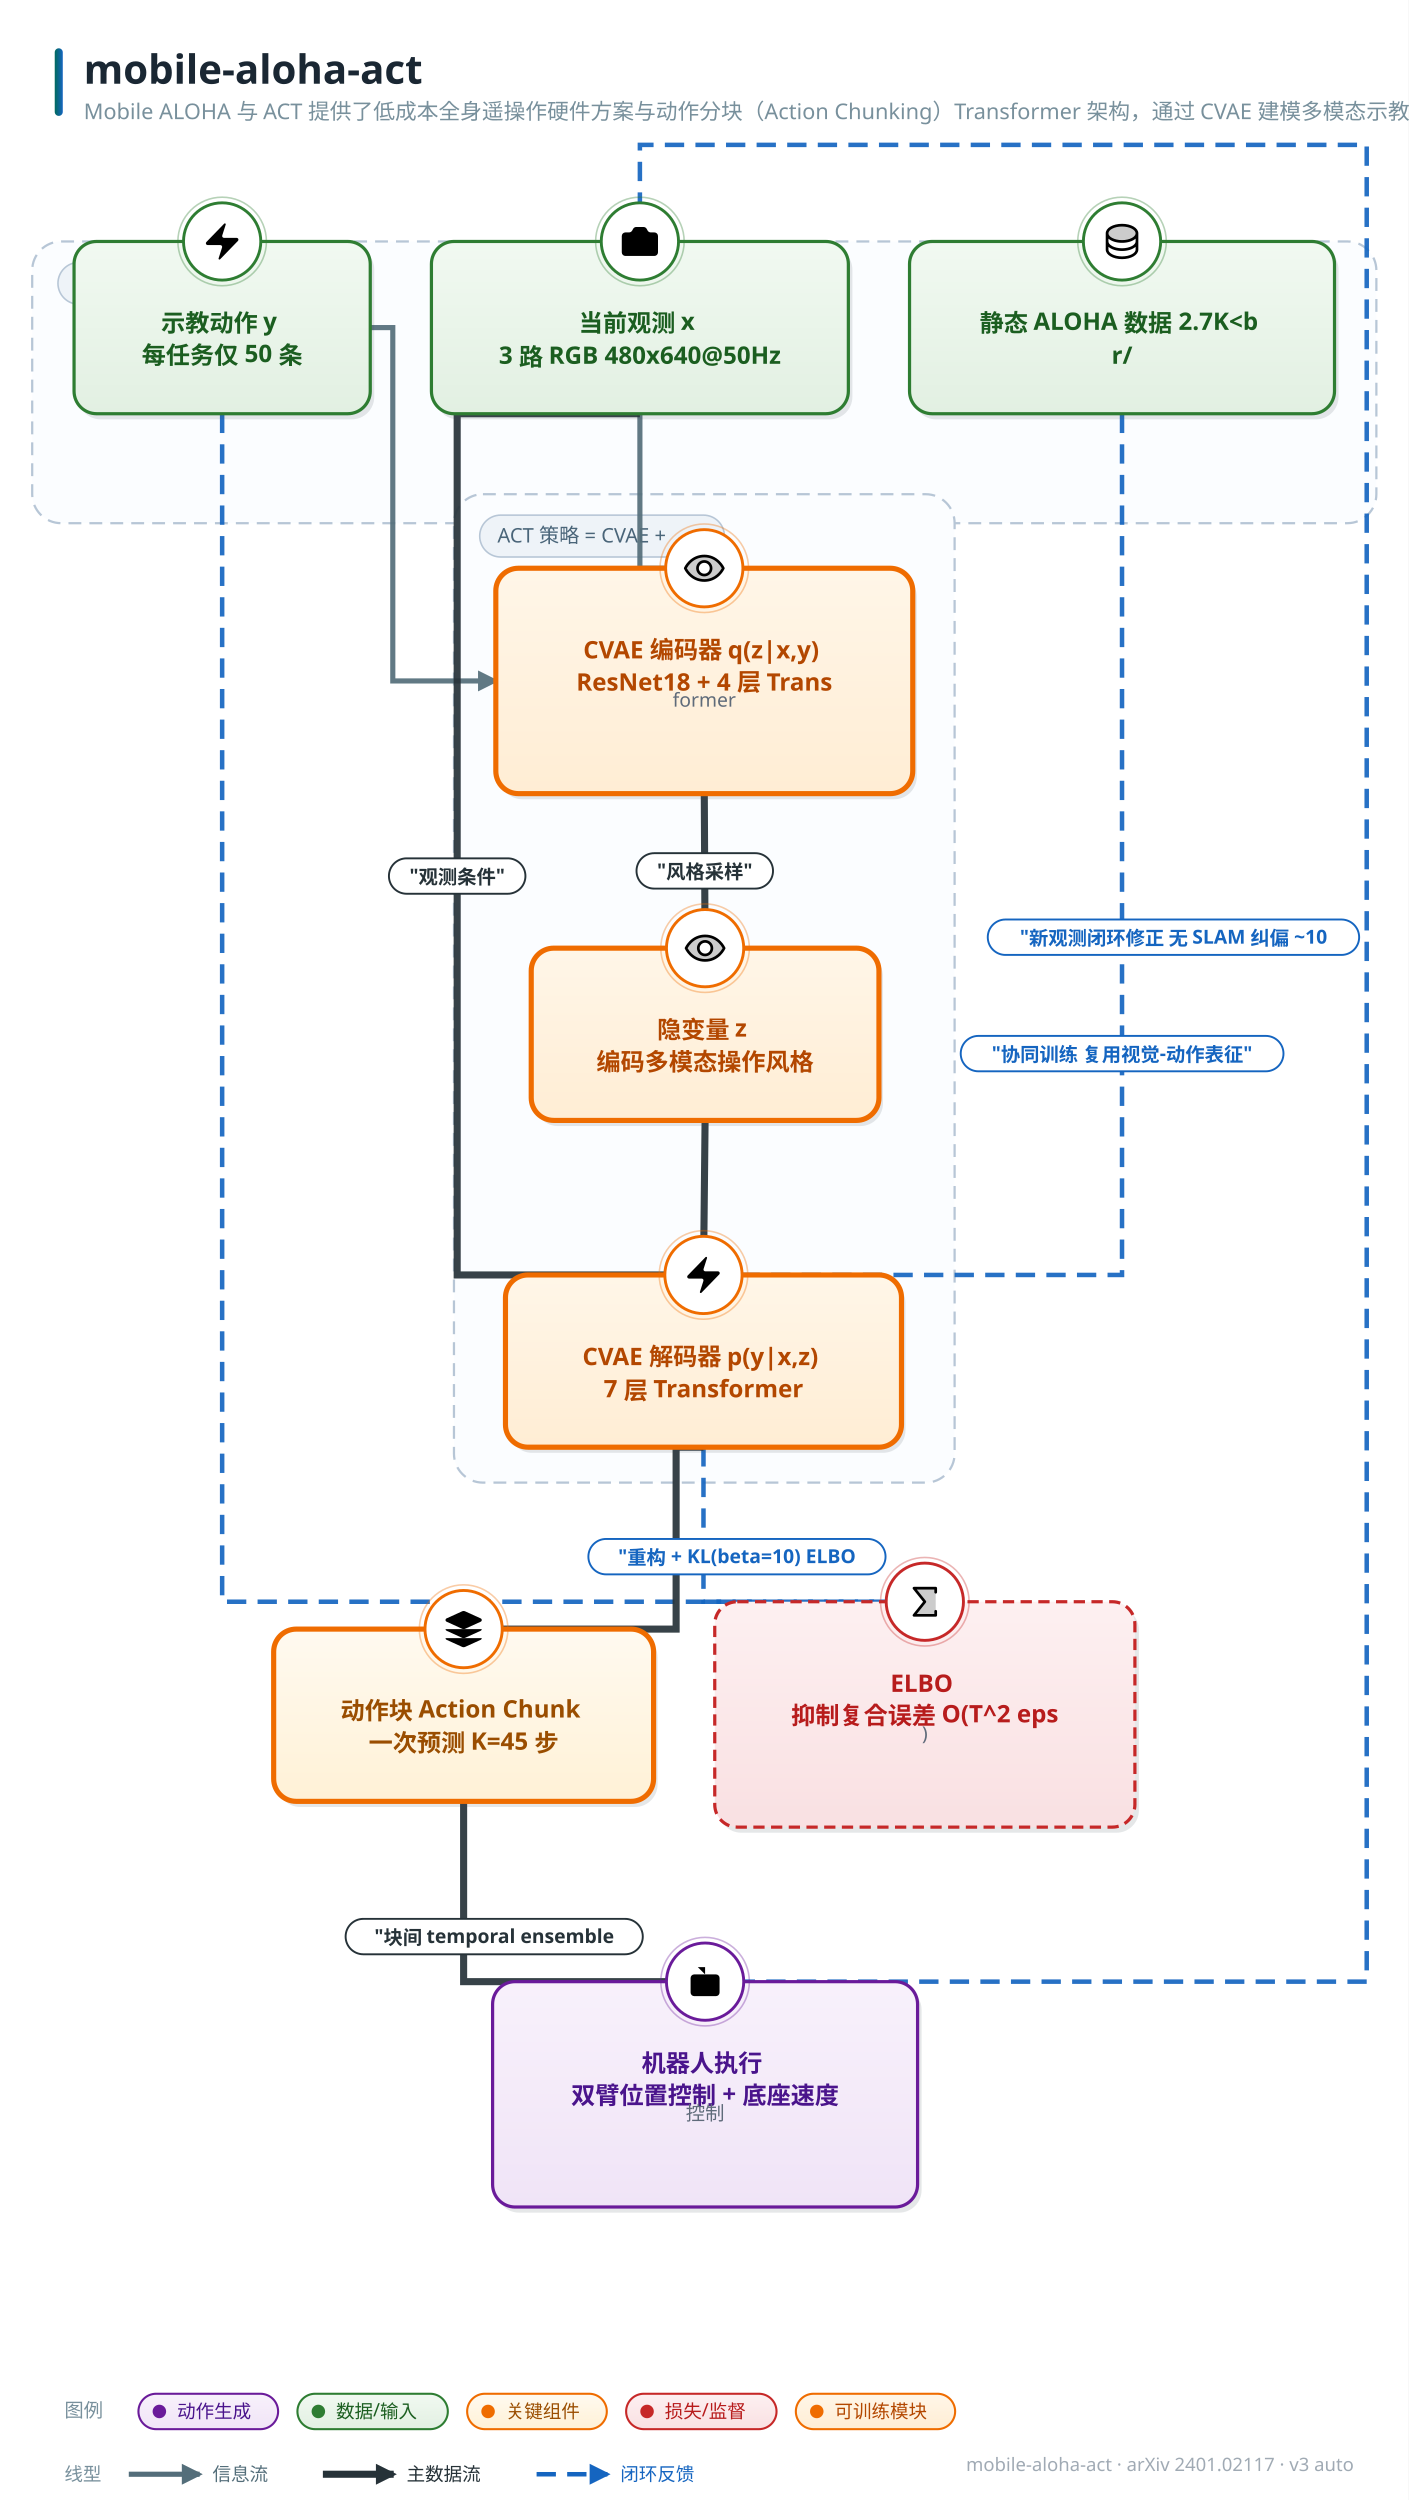
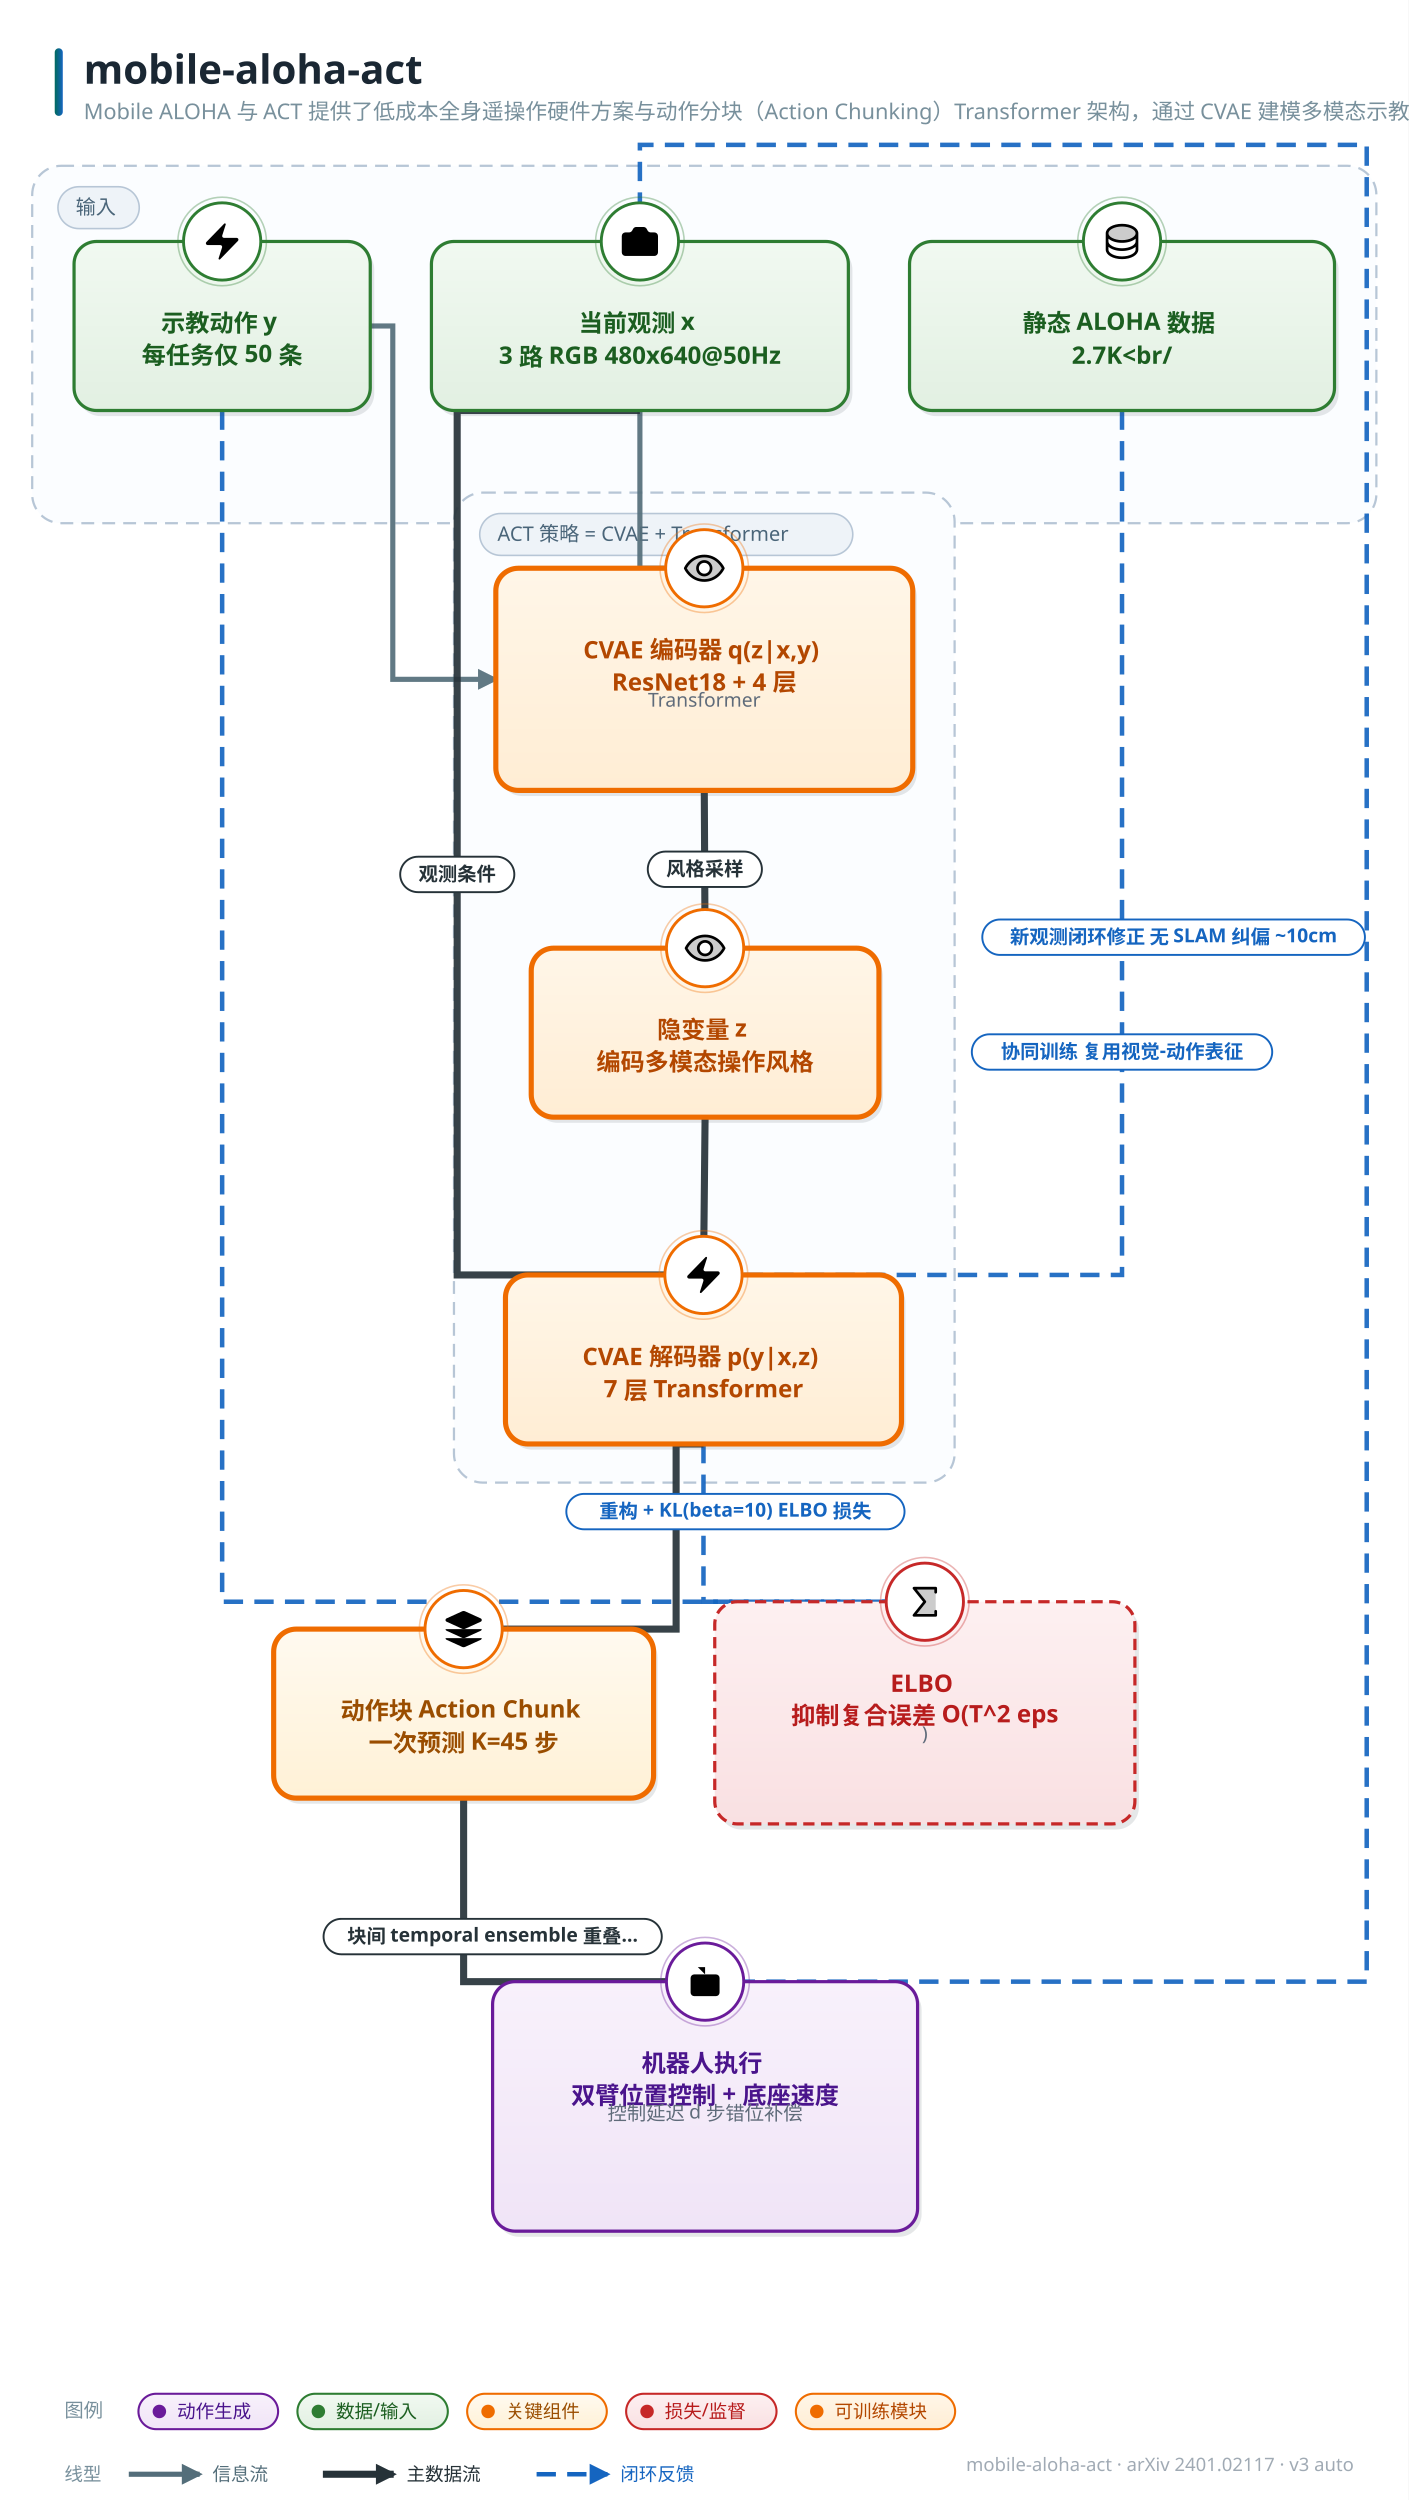
<svg xmlns="http://www.w3.org/2000/svg" width="875" height="1553" viewBox="0 0 875 1553" font-family="'PingFang SC','Hiragino Sans GB','Microsoft YaHei','Segoe UI',sans-serif">
  <style>text{font-family:'PingFang SC','Hiragino Sans GB','Microsoft YaHei','Segoe UI',sans-serif;} .lbl{font-weight:700;}</style>
  <defs>
    <linearGradient id="g-data" x1="0" y1="0" x2="0" y2="1">
      <stop offset="0" stop-color="#f1f9f1" />
      <stop offset="1" stop-color="#e2f0e2" />
    </linearGradient>
    <linearGradient id="g-frozen" x1="0" y1="0" x2="0" y2="1">
      <stop offset="0" stop-color="#f0f7fe" />
      <stop offset="1" stop-color="#dcecfb" />
    </linearGradient>
    <linearGradient id="g-train" x1="0" y1="0" x2="0" y2="1">
      <stop offset="0" stop-color="#fff6e8" />
      <stop offset="1" stop-color="#ffedd4" />
    </linearGradient>
    <linearGradient id="g-loss" x1="0" y1="0" x2="0" y2="1">
      <stop offset="0" stop-color="#fdf0f1" />
      <stop offset="1" stop-color="#f9e0e2" />
    </linearGradient>
    <linearGradient id="g-act" x1="0" y1="0" x2="0" y2="1">
      <stop offset="0" stop-color="#f8f1fb" />
      <stop offset="1" stop-color="#f0e4f7" />
    </linearGradient>
    <linearGradient id="g-loop" x1="0" y1="0" x2="0" y2="1">
      <stop offset="0" stop-color="#f2f5f7" />
      <stop offset="1" stop-color="#e6ebee" />
    </linearGradient>
    <linearGradient id="g-env" x1="0" y1="0" x2="0" y2="1">
      <stop offset="0" stop-color="#eef8f6" />
      <stop offset="1" stop-color="#dcf0ec" />
    </linearGradient>
    <linearGradient id="g-mem" x1="0" y1="0" x2="0" y2="1">
      <stop offset="0" stop-color="#fffef0" />
      <stop offset="1" stop-color="#fdf6d8" />
    </linearGradient>
    <linearGradient id="g-reward" x1="0" y1="0" x2="0" y2="1">
      <stop offset="0" stop-color="#fdf2f7" />
      <stop offset="1" stop-color="#f9e2ed" />
    </linearGradient>
    <linearGradient id="g-key" x1="0" y1="0" x2="0" y2="1">
      <stop offset="0" stop-color="#fffaf0" />
      <stop offset="1" stop-color="#fff1d6" />
    </linearGradient>
    <linearGradient id="g-title" x1="0" y1="0" x2="1" y2="0">
      <stop offset="0" stop-color="#00695c" />
      <stop offset="1" stop-color="#1565c0" />
    </linearGradient>
    <marker id="arr-main" viewBox="0 0 10 10" refX="8.5" refY="5" markerWidth="13" markerHeight="13" markerUnits="userSpaceOnUse" orient="auto-start-reverse">
      <path d="M0 0 L10 5 L0 10 z" fill="#546e7a" />
    </marker>
    <marker id="arr-thick" viewBox="0 0 10 10" refX="8.5" refY="5" markerWidth="13" markerHeight="13" markerUnits="userSpaceOnUse" orient="auto-start-reverse">
      <path d="M0 0 L10 5 L0 10 z" fill="#263238" />
    </marker>
    <marker id="arr-thin" viewBox="0 0 10 10" refX="8.5" refY="5" markerWidth="13" markerHeight="13" markerUnits="userSpaceOnUse" orient="auto-start-reverse">
      <path d="M0 0 L10 5 L0 10 z" fill="#9fb0bb" />
    </marker>
    <marker id="arr-fb" viewBox="0 0 10 10" refX="8.5" refY="5" markerWidth="13" markerHeight="13" markerUnits="userSpaceOnUse" orient="auto-start-reverse">
      <path d="M0 0 L10 5 L0 10 z" fill="#1565c0" />
    </marker>
    <marker id="arr-loss" viewBox="0 0 10 10" refX="8.5" refY="5" markerWidth="13" markerHeight="13" markerUnits="userSpaceOnUse" orient="auto-start-reverse">
      <path d="M0 0 L10 5 L0 10 z" fill="#c62828" />
    </marker>
  </defs>
  <rect width="875" height="1553" fill="#ffffff" />
  <rect x="34" y="30" width="5" height="42" rx="2.5" fill="url(#g-title)" />
  <text x="52" y="52" font-size="25" font-weight="800" fill="#1a2733">mobile-aloha-act</text>
  <text x="52" y="74" font-size="13.5" fill="#78909c">Mobile ALOHA 与 ACT 提供了低成本全身遥操作硬件方案与动作分块（Action Chunking）Transformer 架构，通过 CVAE 建模多模态示教分布</text>
  <text x="841" y="1535" font-size="11.5" fill="#a0aab4" text-anchor="end">mobile-aloha-act · arXiv 2401.02117 · v3 auto</text>
-   <rect x="20" y="150" width="835" height="175" rx="18" fill="#fbfdff" stroke="#b7c6d6" stroke-width="1.4" stroke-dasharray="8 5" />
-   <rect x="36" y="163" width="50.5" height="26" rx="13" fill="#eef3f8" stroke="#b7c6d6" />
-   <text x="47" y="180" font-size="12.5" fill="#4a6579">输入</text>
-   <rect x="282" y="307" width="311" height="614" rx="18" fill="#fbfdff" stroke="#b7c6d6" stroke-width="1.4" stroke-dasharray="8 5" />
-   <rect x="298" y="320" width="152.0" height="26" rx="13" fill="#eef3f8" stroke="#b7c6d6" />
-   <text x="309" y="337" font-size="12.5" fill="#4a6579">ACT 策略 = CVAE + </text>
-   <path d="M 397.5 257.0 L 397.5 353.0 L 437.5 353.0" fill="none" stroke="#546e7a" stroke-width="3.2" marker-end="url(#arr-main)" opacity="0.92" />
-   <path d="M 230.0 203.5 L 244.0 203.5 L 244.0 423.0 L 308.0 423.0" fill="none" stroke="#546e7a" stroke-width="3.2" marker-end="url(#arr-main)" opacity="0.92" />
-   <path d="M 437.5 493.0 L 438.0 589.0" fill="none" stroke="#263238" stroke-width="4.4" marker-end="url(#arr-thick)" opacity="0.92" />
-   <path d="M 438.0 696.0 L 437.0 792.0" fill="none" stroke="#263238" stroke-width="4.4" marker-end="url(#arr-thick)" opacity="0.92" />
-   <path d="M 397.5 257.0 L 284.0 257.0 L 284.0 792.0 L 437.0 792.0" fill="none" stroke="#263238" stroke-width="4.4" marker-end="url(#arr-thick)" opacity="0.92" />
-   <path d="M 697.0 257.0 L 697.0 792.0 L 437.0 792.0" fill="none" stroke="#1565c0" stroke-width="2.8" stroke-dasharray="12 7" marker-end="url(#arr-fb)" opacity="0.92" />
-   <path d="M 437.0 899.0 L 437.0 995.0 L 574.5 995.0" fill="none" stroke="#1565c0" stroke-width="2.8" stroke-dasharray="12 7" marker-end="url(#arr-fb)" opacity="0.92" />
-   <path d="M 138.0 257.0 L 138.0 995.0 L 574.5 995.0" fill="none" stroke="#1565c0" stroke-width="2.8" stroke-dasharray="12 7" marker-end="url(#arr-fb)" opacity="0.92" />
-   <path d="M 437.0 899.0 L 420.0 899.0 L 420.0 1012.0 L 288.0 1012.0" fill="none" stroke="#263238" stroke-width="4.4" marker-end="url(#arr-thick)" opacity="0.92" />
-   <path d="M 288.0 1119.0 L 288.0 1231.0 L 438.0 1231.0" fill="none" stroke="#263238" stroke-width="4.4" marker-end="url(#arr-thick)" opacity="0.92" />
+   <rect x="20" y="103" width="835" height="222" rx="18" fill="#fbfdff" stroke="#b7c6d6" stroke-width="1.4" stroke-dasharray="8 5" />
+   <rect x="36" y="116" width="50.5" height="26" rx="13" fill="#eef3f8" stroke="#b7c6d6" />
+   <text x="47" y="133" font-size="12.5" fill="#4a6579">输入</text>
+   <rect x="282" y="306" width="311" height="615" rx="18" fill="#fbfdff" stroke="#b7c6d6" stroke-width="1.4" stroke-dasharray="8 5" />
+   <rect x="298" y="319" width="231.75" height="26" rx="13" fill="#eef3f8" stroke="#b7c6d6" />
+   <text x="309" y="336" font-size="12.5" fill="#4a6579">ACT 策略 = CVAE + Transformer</text>
+   <path d="M 397.5 255.0 L 397.5 353.0 L 437.5 353.0" fill="none" stroke="#546e7a" stroke-width="3.2" marker-end="url(#arr-main)" opacity="0.92" />
+   <path d="M 230.0 202.5 L 244.0 202.5 L 244.0 422.0 L 308.0 422.0" fill="none" stroke="#546e7a" stroke-width="3.2" marker-end="url(#arr-main)" opacity="0.92" />
+   <path d="M 437.5 491.0 L 438.0 589.0" fill="none" stroke="#263238" stroke-width="4.4" marker-end="url(#arr-thick)" opacity="0.92" />
+   <path d="M 438.0 694.0 L 437.0 792.0" fill="none" stroke="#263238" stroke-width="4.4" marker-end="url(#arr-thick)" opacity="0.92" />
+   <path d="M 397.5 255.0 L 284.0 255.0 L 284.0 792.0 L 437.0 792.0" fill="none" stroke="#263238" stroke-width="4.4" marker-end="url(#arr-thick)" opacity="0.92" />
+   <path d="M 697.0 255.0 L 697.0 792.0 L 437.0 792.0" fill="none" stroke="#1565c0" stroke-width="2.8" stroke-dasharray="12 7" marker-end="url(#arr-fb)" opacity="0.92" />
+   <path d="M 437.0 897.0 L 437.0 995.0 L 574.5 995.0" fill="none" stroke="#1565c0" stroke-width="2.8" stroke-dasharray="12 7" marker-end="url(#arr-fb)" opacity="0.92" />
+   <path d="M 138.0 255.0 L 138.0 995.0 L 574.5 995.0" fill="none" stroke="#1565c0" stroke-width="2.8" stroke-dasharray="12 7" marker-end="url(#arr-fb)" opacity="0.92" />
+   <path d="M 437.0 897.0 L 420.0 897.0 L 420.0 1012.0 L 288.0 1012.0" fill="none" stroke="#263238" stroke-width="4.4" marker-end="url(#arr-thick)" opacity="0.92" />
+   <path d="M 288.0 1117.0 L 288.0 1231.0 L 438.0 1231.0" fill="none" stroke="#263238" stroke-width="4.4" marker-end="url(#arr-thick)" opacity="0.92" />
  <path d="M 438.0 1231.0 L 849.0 1231.0 L 849.0 90.0 L 397.5 90.0 L 397.5 150.0" fill="none" stroke="#1565c0" stroke-width="2.8" stroke-dasharray="12 7" marker-end="url(#arr-fb)" opacity="0.92" />
-   <rect x="270.5" y="153.5" width="259" height="107" rx="14" fill="#37474f" opacity="0.13" />
-   <rect x="268" y="150" width="259" height="107" rx="14" fill="url(#g-data)" stroke="#2e7d32" stroke-width="2.0" />
+   <rect x="270.5" y="153.5" width="259" height="105" rx="14" fill="#37474f" opacity="0.13" />
+   <rect x="268" y="150" width="259" height="105" rx="14" fill="url(#g-data)" stroke="#2e7d32" stroke-width="2.0" />
  <circle cx="397.5" cy="150" r="24" fill="#ffffff" stroke="#2e7d32" stroke-width="1.8" />
  <circle cx="397.5" cy="150" r="27.5" fill="none" stroke="#2e7d32" stroke-width="1" opacity="0.35" />
  <g transform="translate(384.0,136.5) scale(1.125)">
    <path d="M13.997 4a2 2 0 0 1 1.76 1.05l.486.9A2 2 0 0 0 18.003 7H20a2 2 0 0 1 2 2v9a2 2 0 0 1-2 2H4a2 2 0 0 1-2-2V9a2 2 0 0 1 2-2h1.997a2 2 0 0 0 1.759-1.048l.489-.904A2 2 0 0 1 10.004 4z" />
    <circle cx="12" cy="13" r="3" />
  </g>
  <text x="397.5" y="206" font-size="15" class="lbl" fill="#1b5e20" text-anchor="middle">
    <tspan x="397.5" dy="0">当前观测 x</tspan>
    <tspan x="397.5" dy="20">3 路 RGB 480x640@50Hz</tspan>
  </text>
-   <rect x="48.5" y="153.5" width="184" height="107" rx="14" fill="#37474f" opacity="0.13" />
-   <rect x="46" y="150" width="184" height="107" rx="14" fill="url(#g-data)" stroke="#2e7d32" stroke-width="2.0" />
+   <rect x="48.5" y="153.5" width="184" height="105" rx="14" fill="#37474f" opacity="0.13" />
+   <rect x="46" y="150" width="184" height="105" rx="14" fill="url(#g-data)" stroke="#2e7d32" stroke-width="2.0" />
  <circle cx="138.0" cy="150" r="24" fill="#ffffff" stroke="#2e7d32" stroke-width="1.8" />
  <circle cx="138.0" cy="150" r="27.5" fill="none" stroke="#2e7d32" stroke-width="1" opacity="0.35" />
  <g transform="translate(124.5,136.5) scale(1.125)">
    <path d="M4 14a1 1 0 0 1-.78-1.63l9.9-10.2a.5.5 0 0 1 .86.46l-1.92 6.02A1 1 0 0 0 13 10h7a1 1 0 0 1 .78 1.63l-9.9 10.2a.5.5 0 0 1-.86-.46l1.92-6.02A1 1 0 0 0 11 14z" />
  </g>
  <text x="138.0" y="206" font-size="15" class="lbl" fill="#1b5e20" text-anchor="middle">
    <tspan x="138.0" dy="0">示教动作 y</tspan>
    <tspan x="138.0" dy="20">每任务仅 50 条</tspan>
  </text>
-   <rect x="567.5" y="153.5" width="264" height="107" rx="14" fill="#37474f" opacity="0.13" />
-   <rect x="565" y="150" width="264" height="107" rx="14" fill="url(#g-data)" stroke="#2e7d32" stroke-width="2.0" />
+   <rect x="567.5" y="153.5" width="264" height="105" rx="14" fill="#37474f" opacity="0.13" />
+   <rect x="565" y="150" width="264" height="105" rx="14" fill="url(#g-data)" stroke="#2e7d32" stroke-width="2.0" />
  <circle cx="697.0" cy="150" r="24" fill="#ffffff" stroke="#2e7d32" stroke-width="1.8" />
  <circle cx="697.0" cy="150" r="27.5" fill="none" stroke="#2e7d32" stroke-width="1" opacity="0.35" />
  <g transform="translate(683.5,136.5) scale(0.1055)">
    <path d="M216,80c0,26.51-39.4,48-88,48S40,106.51,40,80s39.4-48,88-48S216,53.49,216,80Z" opacity="0.2" />
    <path d="M128,24C74.17,24,32,48.6,32,80v96c0,31.4,42.17,56,96,56s96-24.6,96-56V80C224,48.6,181.83,24,128,24Zm80,104c0,9.62-7.88,19.43-21.61,26.92C170.93,163.35,150.19,168,128,168s-42.93-4.65-58.39-13.08C55.88,147.43,48,137.62,48,128V111.36c17.06,15,46.23,24.64,80,24.64s62.94-9.68,80-24.64ZM69.61,53.08C85.07,44.65,105.81,40,128,40s42.93,4.65,58.39,13.08C200.12,60.57,208,70.38,208,80s-7.88,19.43-21.61,26.92C170.93,115.35,150.19,120,128,120s-42.93-4.65-58.39-13.08C55.88,99.43,48,89.62,48,80S55.88,60.57,69.61,53.08ZM186.39,202.92C170.93,211.35,150.19,216,128,216s-42.93-4.65-58.39-13.08C55.88,195.43,48,185.62,48,176V159.36c17.06,15,46.23,24.64,80,24.64s62.94-9.68,80-24.64V176C208,185.62,200.12,195.43,186.39,202.92Z" />
  </g>
  <text x="697.0" y="206" font-size="15" class="lbl" fill="#1b5e20" text-anchor="middle">
-     <tspan x="697.0" dy="0">静态 ALOHA 数据 2.7K&lt;b</tspan>
-     <tspan x="697.0" dy="20">r/</tspan>
-   </text>
-   <rect x="310.5" y="356.5" width="259" height="140" rx="14" fill="#37474f" opacity="0.13" />
-   <rect x="308" y="353" width="259" height="140" rx="14" fill="url(#g-train)" stroke="#ef6c00" stroke-width="3.2" />
+     <tspan x="697.0" dy="0">静态 ALOHA 数据</tspan>
+     <tspan x="697.0" dy="20">2.7K&lt;br/</tspan>
+   </text>
+   <rect x="310.5" y="356.5" width="259" height="138" rx="14" fill="#37474f" opacity="0.13" />
+   <rect x="308" y="353" width="259" height="138" rx="14" fill="url(#g-train)" stroke="#ef6c00" stroke-width="3.2" />
  <circle cx="437.5" cy="353" r="24" fill="#ffffff" stroke="#ef6c00" stroke-width="1.8" />
  <circle cx="437.5" cy="353" r="27.5" fill="none" stroke="#ef6c00" stroke-width="1" opacity="0.35" />
  <g transform="translate(424.0,339.5) scale(0.1055)">
    <path d="M128,56C48,56,16,128,16,128s32,72,112,72,112-72,112-72S208,56,128,56Zm0,112a40,40,0,1,1,40-40A40,40,0,0,1,128,168Z" opacity="0.2" />
    <path d="M247.31,124.76c-.35-.79-8.82-19.58-27.65-38.41C194.57,61.26,162.88,48,128,48S61.43,61.26,36.34,86.35C17.51,105.18,9,124,8.69,124.76a8,8,0,0,0,0,6.5c.35.79,8.82,19.57,27.65,38.4C61.43,194.74,93.12,208,128,208s66.57-13.26,91.66-38.34c18.83-18.83,27.3-37.61,27.65-38.4A8,8,0,0,0,247.31,124.76ZM128,192c-30.78,0-57.67-11.19-79.93-33.25A133.47,133.47,0,0,1,25,128,133.33,133.33,0,0,1,48.07,97.25C70.33,75.19,97.22,64,128,64s57.67,11.19,79.93,33.25A133.46,133.46,0,0,1,231.05,128C223.84,141.46,192.43,192,128,192Zm0-112a48,48,0,1,0,48,48A48.05,48.05,0,0,0,128,80Zm0,80a32,32,0,1,1,32-32A32,32,0,0,1,128,160Z" />
  </g>
  <text x="437.5" y="409" font-size="15" class="lbl" fill="#b34700" text-anchor="middle">
    <tspan x="437.5" dy="0">CVAE 编码器 q(z|x,y)</tspan>
-     <tspan x="437.5" dy="20">ResNet18 + 4 层 Trans</tspan>
-   </text>
-   <text x="437.5" y="439" font-size="12" fill="#5f6b7a" text-anchor="middle">former</text>
-   <rect x="332.5" y="592.5" width="216" height="107" rx="14" fill="#37474f" opacity="0.13" />
-   <rect x="330" y="589" width="216" height="107" rx="14" fill="url(#g-train)" stroke="#ef6c00" stroke-width="3.2" />
+     <tspan x="437.5" dy="20">ResNet18 + 4 层</tspan>
+   </text>
+   <text x="437.5" y="439" font-size="12" fill="#5f6b7a" text-anchor="middle">Transformer</text>
+   <rect x="332.5" y="592.5" width="216" height="105" rx="14" fill="#37474f" opacity="0.13" />
+   <rect x="330" y="589" width="216" height="105" rx="14" fill="url(#g-train)" stroke="#ef6c00" stroke-width="3.2" />
  <circle cx="438.0" cy="589" r="24" fill="#ffffff" stroke="#ef6c00" stroke-width="1.8" />
  <circle cx="438.0" cy="589" r="27.5" fill="none" stroke="#ef6c00" stroke-width="1" opacity="0.35" />
  <g transform="translate(424.5,575.5) scale(0.1055)">
    <path d="M128,56C48,56,16,128,16,128s32,72,112,72,112-72,112-72S208,56,128,56Zm0,112a40,40,0,1,1,40-40A40,40,0,0,1,128,168Z" opacity="0.2" />
    <path d="M247.31,124.76c-.35-.79-8.82-19.58-27.65-38.41C194.57,61.26,162.88,48,128,48S61.43,61.26,36.34,86.35C17.51,105.18,9,124,8.69,124.76a8,8,0,0,0,0,6.5c.35.79,8.82,19.57,27.65,38.4C61.43,194.74,93.12,208,128,208s66.57-13.26,91.66-38.34c18.83-18.83,27.3-37.61,27.65-38.4A8,8,0,0,0,247.31,124.76ZM128,192c-30.78,0-57.67-11.19-79.93-33.25A133.47,133.47,0,0,1,25,128,133.33,133.33,0,0,1,48.07,97.25C70.33,75.19,97.22,64,128,64s57.67,11.19,79.93,33.25A133.46,133.46,0,0,1,231.05,128C223.84,141.46,192.43,192,128,192Zm0-112a48,48,0,1,0,48,48A48.05,48.05,0,0,0,128,80Zm0,80a32,32,0,1,1,32-32A32,32,0,0,1,128,160Z" />
  </g>
  <text x="438.0" y="645" font-size="15" class="lbl" fill="#b34700" text-anchor="middle">
    <tspan x="438.0" dy="0">隐变量 z</tspan>
    <tspan x="438.0" dy="20">编码多模态操作风格</tspan>
  </text>
-   <rect x="316.5" y="795.5" width="246" height="107" rx="14" fill="#37474f" opacity="0.13" />
-   <rect x="314" y="792" width="246" height="107" rx="14" fill="url(#g-train)" stroke="#ef6c00" stroke-width="3.2" />
+   <rect x="316.5" y="795.5" width="246" height="105" rx="14" fill="#37474f" opacity="0.13" />
+   <rect x="314" y="792" width="246" height="105" rx="14" fill="url(#g-train)" stroke="#ef6c00" stroke-width="3.2" />
  <circle cx="437.0" cy="792" r="24" fill="#ffffff" stroke="#ef6c00" stroke-width="1.8" />
  <circle cx="437.0" cy="792" r="27.5" fill="none" stroke="#ef6c00" stroke-width="1" opacity="0.35" />
  <g transform="translate(423.5,778.5) scale(1.125)">
    <path d="M4 14a1 1 0 0 1-.78-1.63l9.9-10.2a.5.5 0 0 1 .86.46l-1.92 6.02A1 1 0 0 0 13 10h7a1 1 0 0 1 .78 1.63l-9.9 10.2a.5.5 0 0 1-.86-.46l1.92-6.02A1 1 0 0 0 11 14z" />
  </g>
  <text x="437.0" y="848" font-size="15" class="lbl" fill="#b34700" text-anchor="middle">
    <tspan x="437.0" dy="0">CVAE 解码器 p(y|x,z)</tspan>
    <tspan x="437.0" dy="20">7 层 Transformer</tspan>
  </text>
-   <rect x="446.5" y="998.5" width="261" height="140" rx="14" fill="#37474f" opacity="0.13" />
-   <rect x="444" y="995" width="261" height="140" rx="14" fill="url(#g-loss)" stroke="#c62828" stroke-width="2.0" stroke-dasharray="7 4" />
+   <rect x="446.5" y="998.5" width="261" height="138" rx="14" fill="#37474f" opacity="0.13" />
+   <rect x="444" y="995" width="261" height="138" rx="14" fill="url(#g-loss)" stroke="#c62828" stroke-width="2.0" stroke-dasharray="7 4" />
  <circle cx="574.5" cy="995" r="24" fill="#ffffff" stroke="#c62828" stroke-width="1.8" />
  <circle cx="574.5" cy="995" r="27.5" fill="none" stroke="#c62828" stroke-width="1" opacity="0.35" />
  <g transform="translate(561.0,981.5) scale(0.1055)">
    <path d="M192,48V208H64l64-80L64,48Z" opacity="0.2" />
    <path d="M184,72V56H80.65l53.6,67a8,8,0,0,1,0,10l-53.6,67H184V184a8,8,0,0,1,16,0v24a8,8,0,0,1-8,8H64a8,8,0,0,1-6.25-13l60-75-60-75A8,8,0,0,1,64,40H192a8,8,0,0,1,8,8V72a8,8,0,0,1-16,0Z" />
  </g>
  <text x="574.5" y="1051" font-size="15" class="lbl" fill="#b71c1c" text-anchor="middle">
    <tspan x="574.5" dy="0">ELBO</tspan>
    <tspan x="574.5" dy="20">抑制复合误差 O(T^2 eps</tspan>
  </text>
  <text x="574.5" y="1081" font-size="12" fill="#5f6b7a" text-anchor="middle">)</text>
-   <rect x="172.5" y="1015.5" width="236" height="107" rx="14" fill="#37474f" opacity="0.13" />
-   <rect x="170" y="1012" width="236" height="107" rx="14" fill="url(#g-key)" stroke="#ef6c00" stroke-width="3.2" />
+   <rect x="172.5" y="1015.5" width="236" height="105" rx="14" fill="#37474f" opacity="0.13" />
+   <rect x="170" y="1012" width="236" height="105" rx="14" fill="url(#g-key)" stroke="#ef6c00" stroke-width="3.2" />
  <circle cx="288.0" cy="1012" r="24" fill="#ffffff" stroke="#ef6c00" stroke-width="1.8" />
  <circle cx="288.0" cy="1012" r="27.5" fill="none" stroke="#ef6c00" stroke-width="1" opacity="0.35" />
  <g transform="translate(274.5,998.5) scale(1.125)">
    <path d="M12.83 2.18a2 2 0 0 0-1.66 0L2.6 6.08a1 1 0 0 0 0 1.83l8.58 3.91a2 2 0 0 0 1.66 0l8.58-3.9a1 1 0 0 0 0-1.83z" />
    <path d="M2 12a1 1 0 0 0 .58.91l8.6 3.91a2 2 0 0 0 1.65 0l8.58-3.9A1 1 0 0 0 22 12" />
    <path d="M2 17a1 1 0 0 0 .58.91l8.6 3.91a2 2 0 0 0 1.65 0l8.58-3.9A1 1 0 0 0 22 17" />
  </g>
  <text x="288.0" y="1068" font-size="15" class="lbl" fill="#9a4d00" text-anchor="middle">
    <tspan x="288.0" dy="0">动作块 Action Chunk</tspan>
    <tspan x="288.0" dy="20">一次预测 K=45 步</tspan>
  </text>
-   <rect x="308.5" y="1234.5" width="264" height="140" rx="14" fill="#37474f" opacity="0.13" />
-   <rect x="306" y="1231" width="264" height="140" rx="14" fill="url(#g-act)" stroke="#6a1b9a" stroke-width="2.0" />
+   <rect x="308.5" y="1234.5" width="264" height="155" rx="14" fill="#37474f" opacity="0.13" />
+   <rect x="306" y="1231" width="264" height="155" rx="14" fill="url(#g-act)" stroke="#6a1b9a" stroke-width="2.0" />
  <circle cx="438.0" cy="1231" r="24" fill="#ffffff" stroke="#6a1b9a" stroke-width="1.8" />
  <circle cx="438.0" cy="1231" r="27.5" fill="none" stroke="#6a1b9a" stroke-width="1" opacity="0.35" />
  <g transform="translate(424.5,1217.5) scale(1.125)">
    <path d="M12 8V4H8" />
    <rect width="16" height="12" x="4" y="8" rx="2" />
    <path d="M2 14h2" />
    <path d="M20 14h2" />
    <path d="M15 13v2" />
    <path d="M9 13v2" />
  </g>
  <text x="438.0" y="1287" font-size="15" class="lbl" fill="#4a148c" text-anchor="middle">
    <tspan x="438.0" dy="0">机器人执行</tspan>
    <tspan x="438.0" dy="20">双臂位置控制 + 底座速度</tspan>
  </text>
-   <text x="438.0" y="1317" font-size="12" fill="#5f6b7a" text-anchor="middle">控制</text>
-   <g transform="translate(437.8,541.0)">
-     <rect x="-42.4" y="-11" width="84.8" height="22" rx="11" fill="#ffffff" stroke="#263238" stroke-width="1.2" />
-     <text y="4" font-size="12" fill="#263238" font-weight="600" text-anchor="middle">"风格采样"</text>
-   </g>
-   <g transform="translate(284.0,544.2)">
-     <rect x="-42.4" y="-11" width="84.8" height="22" rx="11" fill="#ffffff" stroke="#263238" stroke-width="1.2" />
-     <text y="4" font-size="12" fill="#263238" font-weight="600" text-anchor="middle">"观测条件"</text>
-   </g>
-   <g transform="translate(697.0,654.5)">
-     <rect x="-100.2" y="-11" width="200.5" height="22" rx="11" fill="#ffffff" stroke="#1565c0" stroke-width="1.2" />
-     <text y="4" font-size="12" fill="#1565c0" font-weight="600" text-anchor="middle">"协同训练 复用视觉-动作表征"</text>
-   </g>
-   <g transform="translate(457.8,967.0)">
-     <rect x="-92.3" y="-11" width="184.6" height="22" rx="11" fill="#ffffff" stroke="#1565c0" stroke-width="1.2" />
-     <text y="4" font-size="12" fill="#1565c0" font-weight="600" text-anchor="middle">"重构 + KL(beta=10) ELBO</text>
-   </g>
-   <g transform="translate(307.0,1203.0)">
-     <rect x="-92.3" y="-11" width="184.6" height="22" rx="11" fill="#ffffff" stroke="#263238" stroke-width="1.2" />
-     <text y="4" font-size="12" fill="#263238" font-weight="600" text-anchor="middle">"块间 temporal ensemble </text>
+   <text x="438.0" y="1317" font-size="12" fill="#5f6b7a" text-anchor="middle">控制
+ 延迟 d 步错位补偿</text>
+   <g transform="translate(437.8,540.0)">
+     <rect x="-35.4" y="-11" width="70.9" height="22" rx="11" fill="#ffffff" stroke="#263238" stroke-width="1.2" />
+     <text y="4" font-size="12" fill="#263238" font-weight="600" text-anchor="middle">风格采样</text>
+   </g>
+   <g transform="translate(284.0,543.2)">
+     <rect x="-35.4" y="-11" width="70.9" height="22" rx="11" fill="#ffffff" stroke="#263238" stroke-width="1.2" />
+     <text y="4" font-size="12" fill="#263238" font-weight="600" text-anchor="middle">观测条件</text>
+   </g>
+   <g transform="translate(697.0,653.5)">
+     <rect x="-93.3" y="-11" width="186.6" height="22" rx="11" fill="#ffffff" stroke="#1565c0" stroke-width="1.2" />
+     <text y="4" font-size="12" fill="#1565c0" font-weight="600" text-anchor="middle">协同训练 复用视觉-动作表征</text>
+   </g>
+   <g transform="translate(456.8,939.0)">
+     <rect x="-105.0" y="-11" width="210.1" height="22" rx="11" fill="#ffffff" stroke="#1565c0" stroke-width="1.2" />
+     <text y="4" font-size="12" fill="#1565c0" font-weight="600" text-anchor="middle">重构 + KL(beta=10) ELBO 损失</text>
+   </g>
+   <g transform="translate(306.0,1203.0)">
+     <rect x="-105.0" y="-11" width="210.1" height="22" rx="11" fill="#ffffff" stroke="#263238" stroke-width="1.2" />
+     <text y="4" font-size="12" fill="#263238" font-weight="600" text-anchor="middle">块间 temporal ensemble 重叠…</text>
  </g>
  <g transform="translate(729.0,582.2)">
-     <rect x="-115.4" y="-11" width="230.7" height="22" rx="11" fill="#ffffff" stroke="#1565c0" stroke-width="1.2" />
-     <text y="4" font-size="12" fill="#1565c0" font-weight="600" text-anchor="middle">"新观测闭环修正 无 SLAM 纠偏 ~10</text>
+     <rect x="-118.8" y="-11" width="237.7" height="22" rx="11" fill="#ffffff" stroke="#1565c0" stroke-width="1.2" />
+     <text y="4" font-size="12" fill="#1565c0" font-weight="600" text-anchor="middle">新观测闭环修正 无 SLAM 纠偏 ~10cm</text>
  </g>
  <text x="40" y="1501.5" font-size="12" fill="#78909c">图例</text>
  <g>
    <rect x="86" y="1487" width="86.76" height="22" rx="11" fill="url(#g-act)" stroke="#6a1b9a" stroke-width="1.3" />
    <circle cx="99" cy="1498" r="4.2" fill="#6a1b9a" />
    <text x="110" y="1502" font-size="11.5" fill="#4a148c">动作生成</text>
  </g>
  <g>
    <rect x="184.76" y="1487" width="93.43" height="22" rx="11" fill="url(#g-data)" stroke="#2e7d32" stroke-width="1.3" />
    <circle cx="197.76" cy="1498" r="4.2" fill="#2e7d32" />
    <text x="208.76" y="1502" font-size="11.5" fill="#1b5e20">数据/输入</text>
  </g>
  <g>
    <rect x="290.19" y="1487" width="86.76" height="22" rx="11" fill="url(#g-key)" stroke="#ef6c00" stroke-width="1.3" />
    <circle cx="303.19" cy="1498" r="4.2" fill="#ef6c00" />
    <text x="314.19" y="1502" font-size="11.5" fill="#9a4d00">关键组件</text>
  </g>
  <g>
    <rect x="388.95" y="1487" width="93.43" height="22" rx="11" fill="url(#g-loss)" stroke="#c62828" stroke-width="1.3" />
    <circle cx="401.95" cy="1498" r="4.2" fill="#c62828" />
    <text x="412.95" y="1502" font-size="11.5" fill="#b71c1c">损失/监督</text>
  </g>
  <g>
    <rect x="494.38" y="1487" width="98.95" height="22" rx="11" fill="url(#g-train)" stroke="#ef6c00" stroke-width="1.3" />
    <circle cx="507.38" cy="1498" r="4.2" fill="#ef6c00" />
    <text x="518.38" y="1502" font-size="11.5" fill="#b34700">可训练模块</text>
  </g>
  <text x="40" y="1541" font-size="11.5" fill="#78909c">线型</text>
  <g>
    <path d="M 80 1537 h 44" stroke="#546e7a" stroke-width="3.2" marker-end="url(#arr-main)" />
    <text x="132" y="1541" font-size="11.5" fill="#546e7a">信息流</text>
  </g>
  <g>
    <path d="M 200.57 1537 h 44" stroke="#263238" stroke-width="4.4" marker-end="url(#arr-thick)" />
    <text x="252.57" y="1541" font-size="11.5" fill="#263238">主数据流</text>
  </g>
  <g>
    <path d="M 333.33 1537 h 44" stroke="#1565c0" stroke-width="2.8" stroke-dasharray="12 7" marker-end="url(#arr-fb)" />
    <text x="385.33" y="1541" font-size="11.5" fill="#1565c0">闭环反馈</text>
  </g>
</svg>
